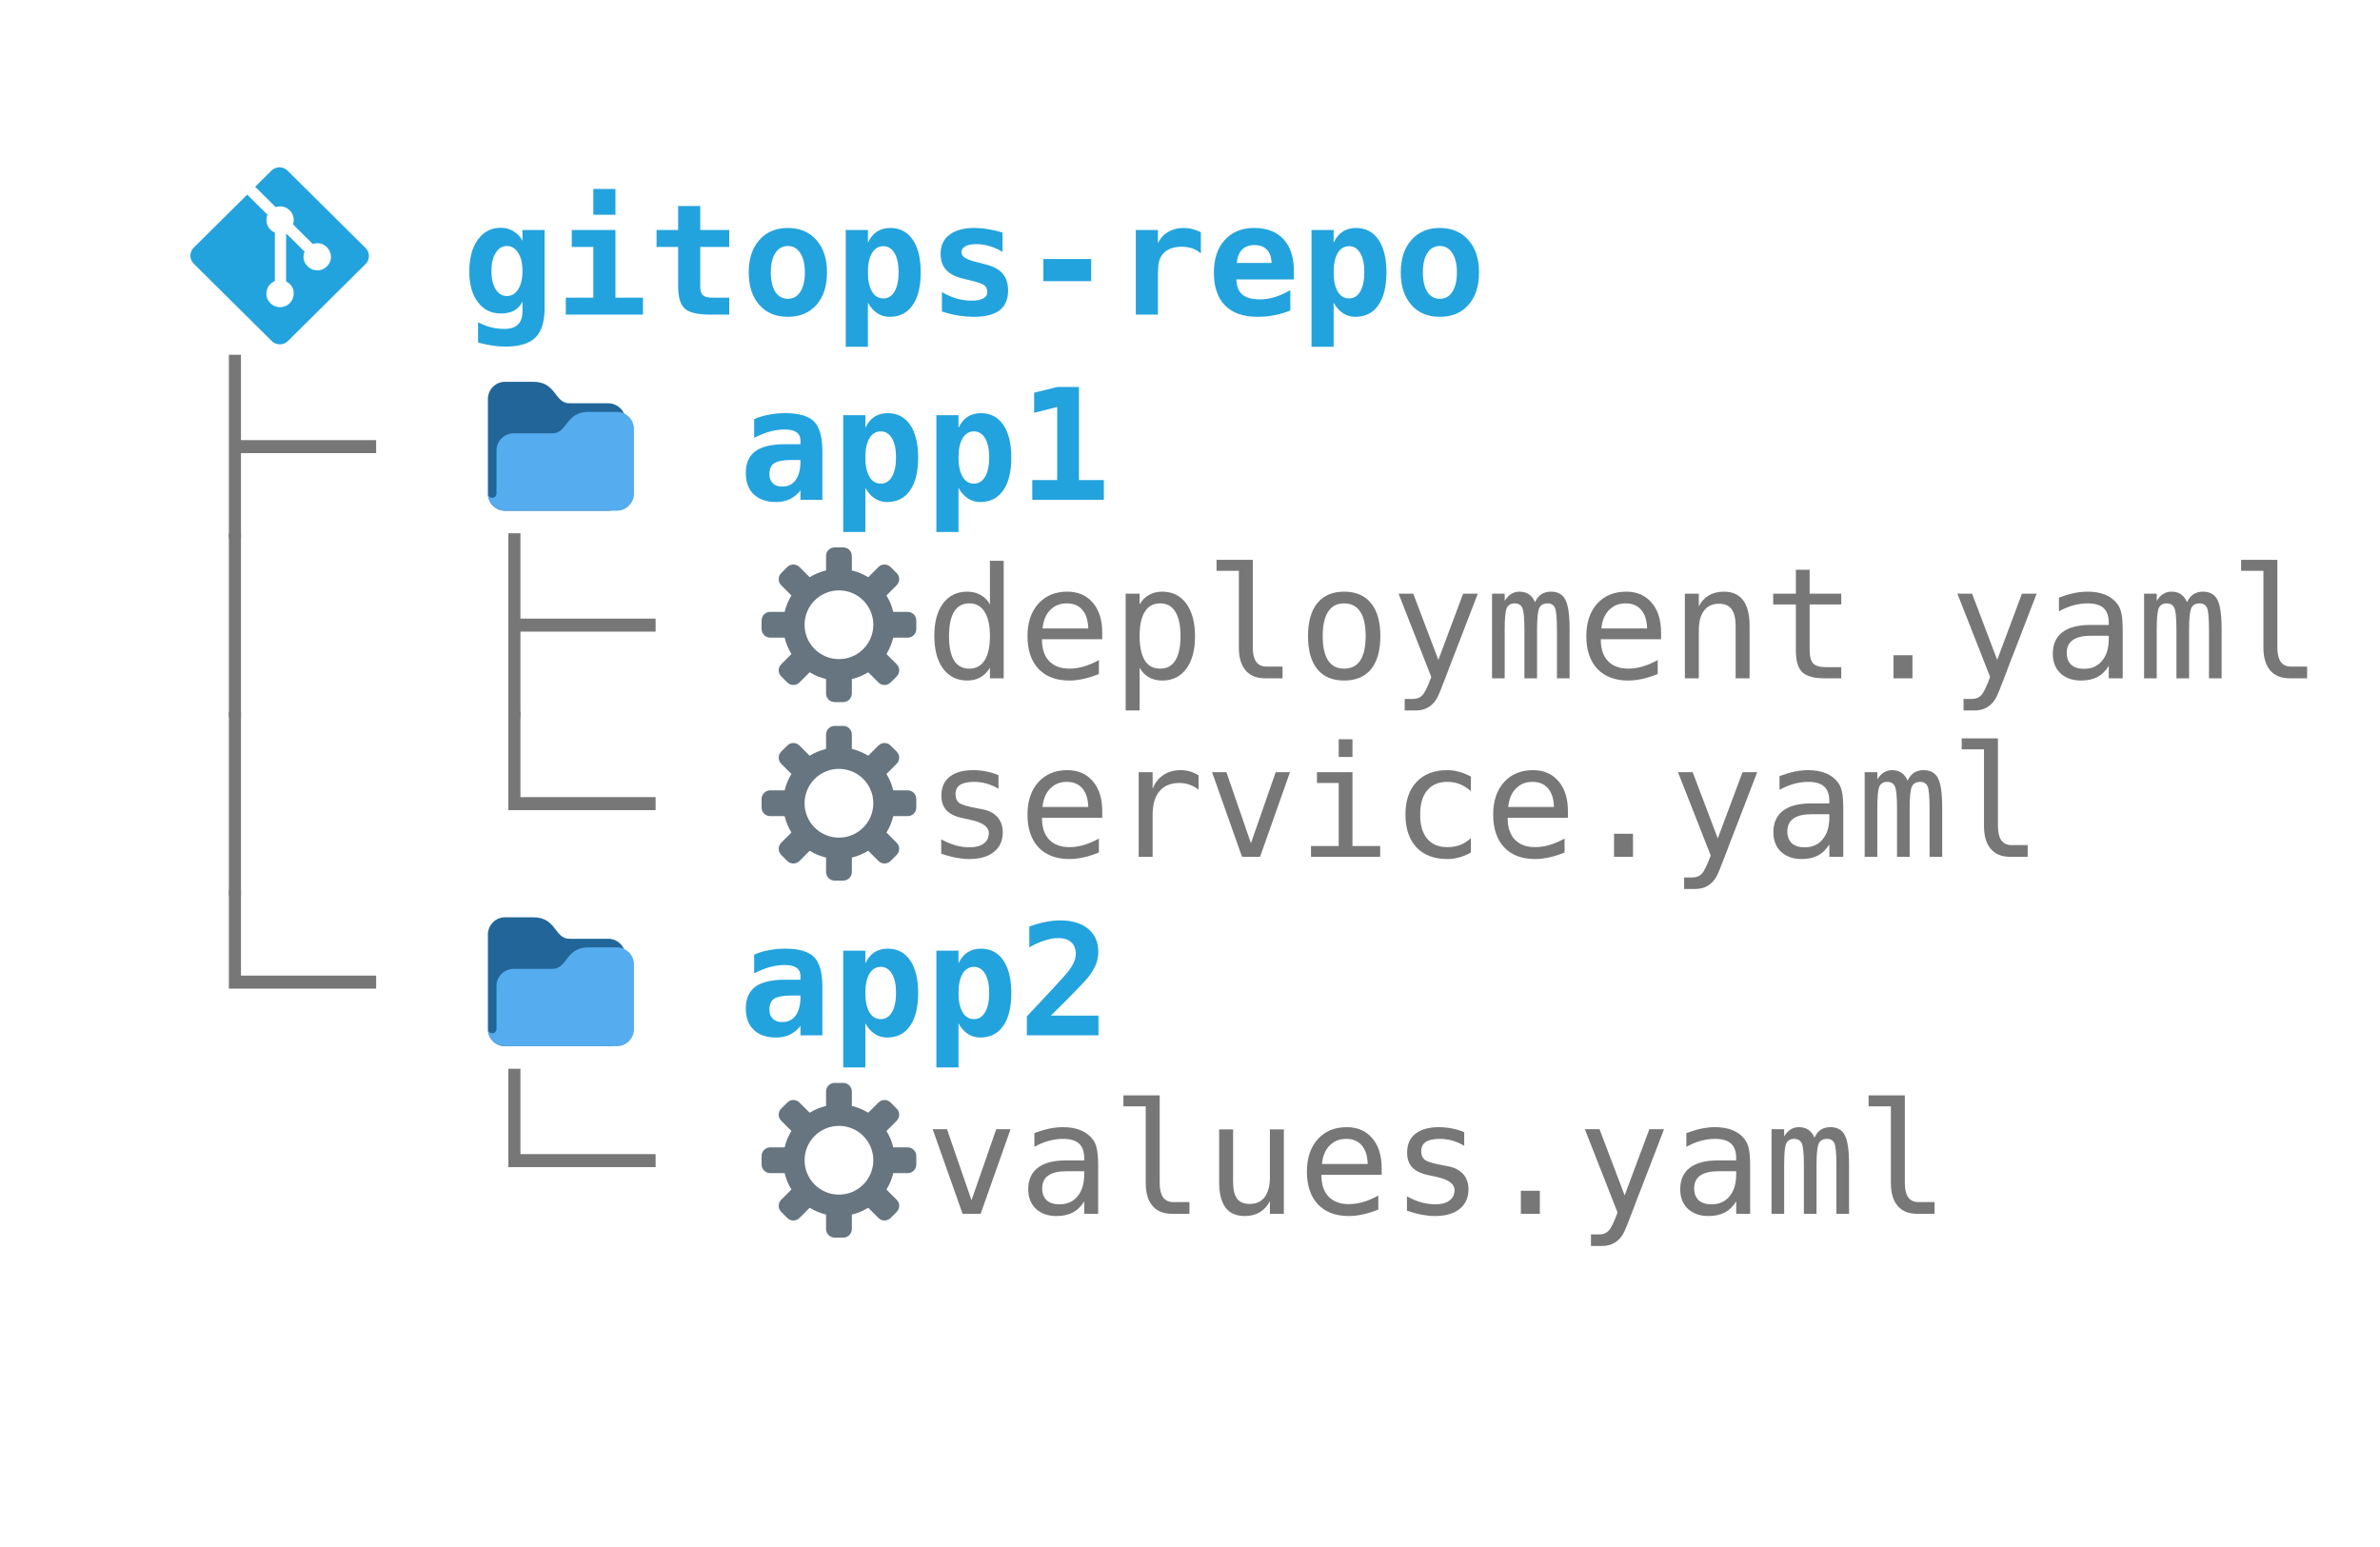
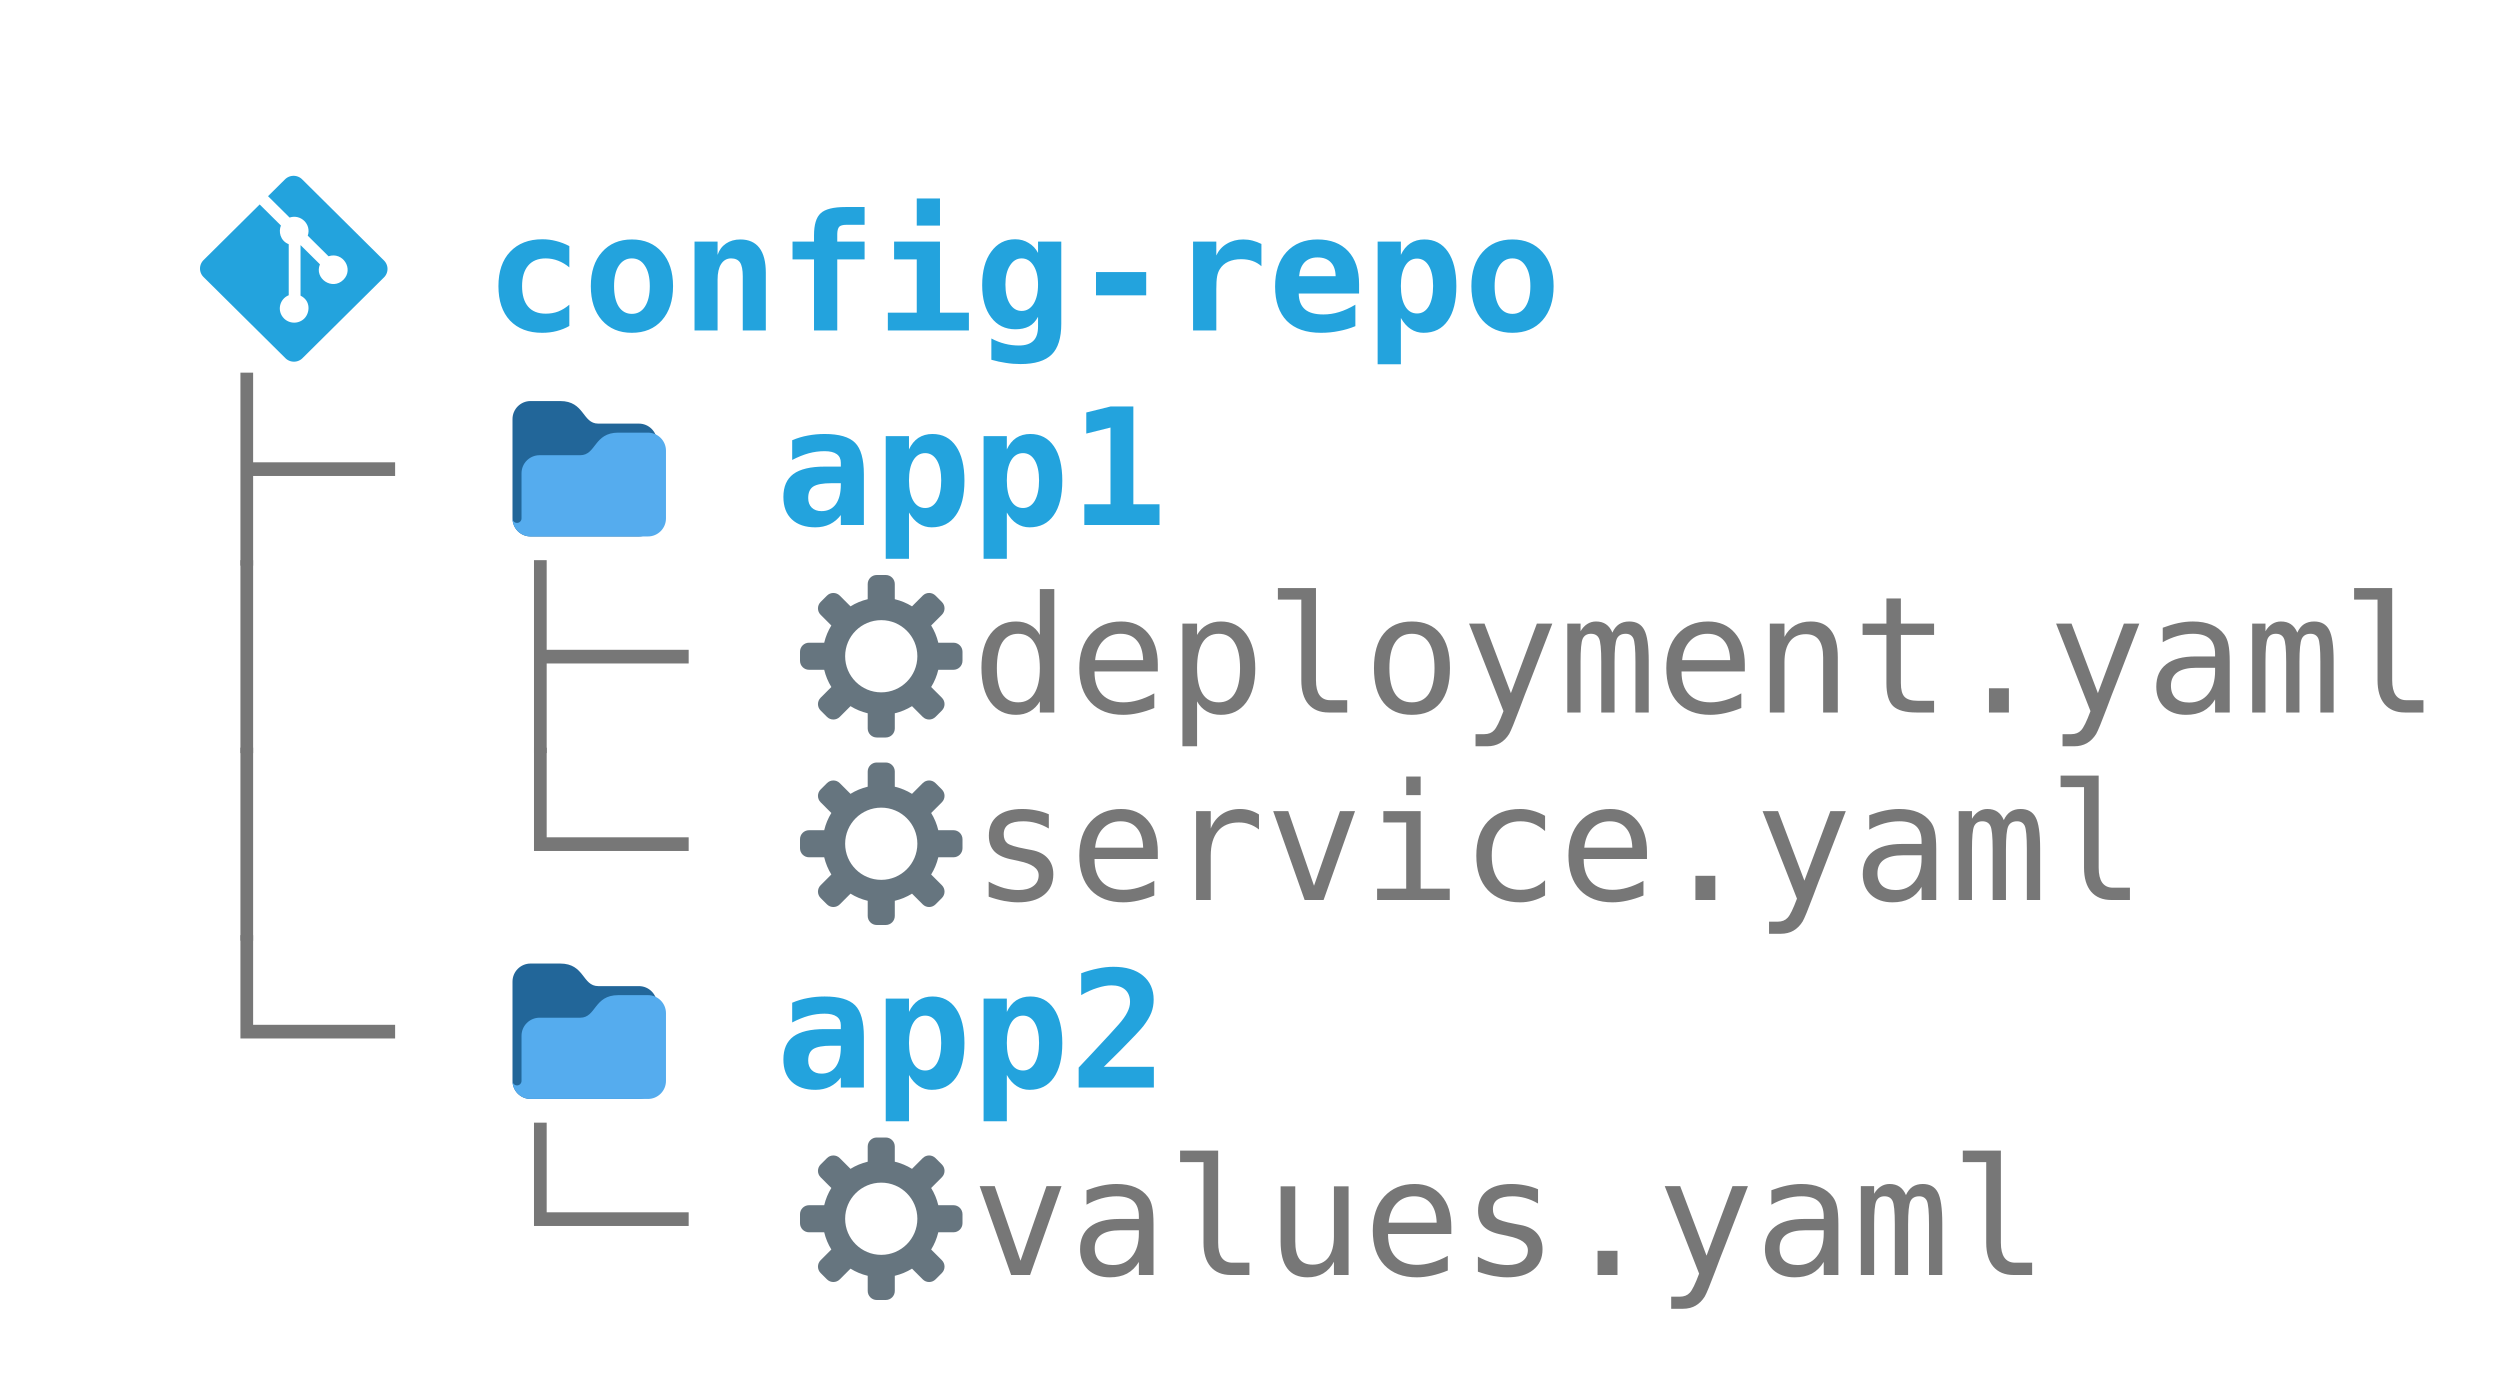
- <svg xmlns="http://www.w3.org/2000/svg" width="200" height="130">
+ <svg xmlns="http://www.w3.org/2000/svg" width="200" height="110">
  <defs>
    <g id="group_0">
      <text fill="#777" font-size="13" font-family="'DejaVu Sans Mono', -apple-system, BlinkMacSystemFont, 'Segoe UI', Roboto, Helvetica, Arial, sans-serif, 'Apple Color Emoji', 'Segoe UI Emoji', 'Segoe UI Symbol'" x="8" y="26.438">
				 
			</text>
      <path fill="#23A3DD" transform="matrix(0.0334821 0 0 0.0331903 16 13.0033)" d="M439.55 236.05L244 40.45Q243.499 39.949 242.974 39.474Q242.449 38.998 241.901 38.549Q241.353 38.1 240.784 37.678Q240.215 37.257 239.626 36.863Q239.037 36.47 238.43 36.106Q237.822 35.742 237.197 35.408Q236.572 35.075 235.932 34.772Q235.292 34.469 234.637 34.199Q233.983 33.928 233.316 33.689Q232.649 33.451 231.971 33.245Q231.293 33.04 230.606 32.868Q229.919 32.696 229.224 32.557Q228.529 32.419 227.829 32.316Q227.128 32.212 226.423 32.142Q225.718 32.073 225.011 32.038Q224.303 32.003 223.595 32.003Q222.887 32.003 222.179 32.038Q221.472 32.073 220.767 32.142Q220.062 32.212 219.361 32.316Q218.661 32.419 217.966 32.557Q217.271 32.696 216.584 32.868Q215.897 33.04 215.219 33.245Q214.541 33.451 213.874 33.689Q213.207 33.928 212.553 34.199Q211.898 34.469 211.258 34.772Q210.618 35.075 209.993 35.408Q209.368 35.742 208.761 36.106Q208.153 36.47 207.564 36.863Q206.975 37.257 206.406 37.678Q205.837 38.1 205.289 38.549Q204.741 38.998 204.216 39.474Q203.691 39.949 203.19 40.45L162.53 81.08L214.05 132.6C241.11 123.46 266.73 149.37 257.44 176.28L307.1 225.94C341.33 214.14 368.28 256.94 342.57 282.63C316.08 309.12 272.36 279.76 286.57 245.29L240.22 199L240.22 320.85C265.52 333.39 262.48 362.7 249.3 375.85Q248.704 376.446 248.079 377.012Q247.455 377.577 246.803 378.112Q246.152 378.646 245.475 379.148Q244.798 379.65 244.097 380.118Q243.396 380.586 242.673 381.019Q241.951 381.452 241.207 381.849Q240.464 382.246 239.702 382.606Q238.94 382.967 238.162 383.289Q237.383 383.611 236.59 383.895Q235.796 384.179 234.99 384.423Q234.183 384.668 233.366 384.873Q232.549 385.077 231.722 385.242Q230.896 385.406 230.062 385.53Q229.228 385.653 228.39 385.736Q227.551 385.818 226.709 385.86Q225.868 385.901 225.025 385.901Q224.182 385.901 223.341 385.86Q222.499 385.818 221.66 385.736Q220.822 385.653 219.988 385.53Q219.155 385.406 218.328 385.242Q217.502 385.077 216.684 384.873Q215.867 384.668 215.06 384.423Q214.254 384.179 213.46 383.895Q212.667 383.611 211.888 383.289Q211.11 382.967 210.348 382.606Q209.586 382.246 208.843 381.849Q208.1 381.452 207.377 381.019Q206.654 380.586 205.953 380.118Q205.252 379.65 204.575 379.148Q203.898 378.646 203.247 378.112Q202.595 377.577 201.971 377.012Q201.346 376.446 200.75 375.85C183.18 358.25 189.68 328.94 212 319.85L212 196.85C191.2 188.34 187.4 166.11 193.36 151.85L142.57 101L8.45 235.14Q7.949 235.641 7.473 236.166Q6.998 236.691 6.548 237.238Q6.099 237.786 5.677 238.355Q5.255 238.924 4.862 239.513Q4.468 240.102 4.104 240.71Q3.74 241.317 3.406 241.942Q3.072 242.567 2.769 243.207Q2.467 243.848 2.195 244.502Q1.924 245.157 1.686 245.824Q1.447 246.491 1.242 247.168Q1.036 247.846 0.864 248.534Q0.692 249.221 0.554 249.915Q0.415 250.61 0.311 251.311Q0.208 252.012 0.138 252.717Q0.069 253.422 0.034 254.129Q-0.001 254.837 -0.001 255.545Q-0.001 256.253 0.034 256.961Q0.069 257.668 0.138 258.373Q0.208 259.078 0.311 259.779Q0.415 260.48 0.554 261.175Q0.692 261.869 0.864 262.557Q1.036 263.244 1.242 263.922Q1.447 264.599 1.686 265.266Q1.924 265.933 2.195 266.588Q2.467 267.242 2.769 267.883Q3.072 268.523 3.406 269.148Q3.74 269.773 4.104 270.38Q4.468 270.988 4.862 271.577Q5.255 272.166 5.677 272.735Q6.099 273.304 6.548 273.852Q6.998 274.399 7.473 274.924Q7.949 275.449 8.45 275.95L204.06 471.55Q204.561 472.051 205.086 472.526Q205.611 473.001 206.158 473.45Q206.706 473.9 207.275 474.321Q207.844 474.743 208.432 475.136Q209.021 475.53 209.629 475.893Q210.236 476.257 210.861 476.591Q211.486 476.925 212.126 477.227Q212.766 477.53 213.42 477.801Q214.075 478.072 214.741 478.31Q215.408 478.549 216.086 478.754Q216.764 478.96 217.451 479.132Q218.138 479.304 218.832 479.442Q219.527 479.58 220.227 479.684Q220.928 479.788 221.632 479.857Q222.337 479.926 223.045 479.961Q223.752 479.996 224.46 479.996Q225.168 479.996 225.875 479.961Q226.583 479.926 227.288 479.857Q227.992 479.788 228.693 479.684Q229.393 479.58 230.088 479.442Q230.782 479.304 231.469 479.132Q232.156 478.96 232.834 478.754Q233.512 478.549 234.179 478.31Q234.845 478.072 235.5 477.801Q236.154 477.53 236.794 477.227Q237.434 476.925 238.059 476.591Q238.684 476.257 239.291 475.893Q239.899 475.53 240.487 475.136Q241.076 474.743 241.645 474.321Q242.214 473.9 242.762 473.45Q243.309 473.001 243.834 472.526Q244.359 472.051 244.86 471.55L439.55 276.86Q440.051 276.359 440.526 275.834Q441.002 275.309 441.451 274.762Q441.901 274.214 442.323 273.645Q442.745 273.076 443.138 272.487Q443.532 271.898 443.896 271.29Q444.26 270.683 444.594 270.058Q444.928 269.433 445.231 268.793Q445.534 268.152 445.805 267.498Q446.076 266.843 446.314 266.176Q446.553 265.509 446.758 264.832Q446.964 264.154 447.136 263.467Q447.308 262.779 447.446 262.085Q447.585 261.39 447.689 260.689Q447.792 259.988 447.862 259.283Q447.931 258.578 447.966 257.871Q448.001 257.163 448.001 256.455Q448.001 255.747 447.966 255.039Q447.931 254.332 447.862 253.627Q447.792 252.922 447.689 252.221Q447.585 251.52 447.446 250.825Q447.308 250.131 447.136 249.443Q446.964 248.756 446.758 248.078Q446.553 247.401 446.314 246.734Q446.076 246.067 445.805 245.412Q445.534 244.758 445.231 244.117Q444.928 243.477 444.594 242.852Q444.26 242.227 443.896 241.62Q443.532 241.012 443.138 240.423Q442.745 239.834 442.323 239.265Q441.901 238.696 441.451 238.148Q441.002 237.601 440.526 237.076Q440.051 236.551 439.55 236.05L439.55 236.05Z" />
      <text fill="#777" font-size="13" font-family="'DejaVu Sans Mono', -apple-system, BlinkMacSystemFont, 'Segoe UI', Roboto, Helvetica, Arial, sans-serif, 'Apple Color Emoji', 'Segoe UI Emoji', 'Segoe UI Symbol'" x="30.984" y="26.438">
				 
			</text>
      <text fill="#23A3DD" font-size="13" font-weight="600" font-family="'DejaVu Sans Mono', -apple-system, BlinkMacSystemFont, 'Segoe UI', Roboto, Helvetica, Arial, sans-serif, 'Apple Color Emoji', 'Segoe UI Emoji', 'Segoe UI Symbol'" x="38.812" y="26.438">
- 				gitops-repo
+ 				config-repo
			</text>
      <text fill="#777" font-size="13" font-family="'DejaVu Sans Mono', -apple-system, BlinkMacSystemFont, 'Segoe UI', Roboto, Helvetica, Arial, sans-serif, 'Apple Color Emoji', 'Segoe UI Emoji', 'Segoe UI Symbol'" x="8" y="42">
				 
			</text>
      <text fill="#777" font-size="13" font-family="'DejaVu Sans Mono', -apple-system, BlinkMacSystemFont, 'Segoe UI', Roboto, Helvetica, Arial, sans-serif, 'Apple Color Emoji', 'Segoe UI Emoji', 'Segoe UI Symbol'" x="15.828" y="42">
				├─ 
			</text>
      <clipPath id="cl_3">
        <rect x="41" y="31" width="13" height="13" />
      </clipPath>
      <clipPath id="cl_4" clip-path="url(#cl_3)">
        <rect x="41" y="31" width="13" height="13" />
      </clipPath>
      <g clip-path="url(#cl_4)">
        <path fill="#269" transform="matrix(0.361111 0 0 0.361111 41 31)" d="M0 29C0 31.209 1.791 33 4 33L28 33C30.209 33 32 31.209 32 29L32 12C32 9.791 30.209 8 28 8L19 8C15.438 8 16 3 10.562 3L4 3C1.791 3 0 4.791 0 7L0 29Z" />
      </g>
      <g clip-path="url(#cl_4)">
        <path fill="#55ACEE" transform="matrix(0.361111 0 0 0.361111 41 31)" d="M30 10L23.438 10C18 10 18.562 15 15 15L6 15C3.791 15 2 16.791 2 19L2 29C2 29.553 1.552 30 1 30C0.448 30 0 29.553 0 29C0 31.209 1.791 33 4 33L30 33C32.209 33 34 31.209 34 29L34 14C34 11.791 32.209 10 30 10Z" />
      </g>
      <text fill="#777" font-size="13" font-family="'DejaVu Sans Mono', -apple-system, BlinkMacSystemFont, 'Segoe UI', Roboto, Helvetica, Arial, sans-serif, 'Apple Color Emoji', 'Segoe UI Emoji', 'Segoe UI Symbol'" x="54.25" y="42">
				 
			</text>
      <text fill="#23A3DD" font-size="13" font-weight="600" font-family="'DejaVu Sans Mono', -apple-system, BlinkMacSystemFont, 'Segoe UI', Roboto, Helvetica, Arial, sans-serif, 'Apple Color Emoji', 'Segoe UI Emoji', 'Segoe UI Symbol'" x="62.078" y="42">
				app1
			</text>
      <text fill="#777" font-size="13" font-family="'DejaVu Sans Mono', -apple-system, BlinkMacSystemFont, 'Segoe UI', Roboto, Helvetica, Arial, sans-serif, 'Apple Color Emoji', 'Segoe UI Emoji', 'Segoe UI Symbol'" x="8" y="57">
				 
			</text>
      <text fill="#777" font-size="13" font-family="'DejaVu Sans Mono', -apple-system, BlinkMacSystemFont, 'Segoe UI', Roboto, Helvetica, Arial, sans-serif, 'Apple Color Emoji', 'Segoe UI Emoji', 'Segoe UI Symbol'" x="15.828" y="57">
				│  
			</text>
      <text fill="#777" font-size="13" font-family="'DejaVu Sans Mono', -apple-system, BlinkMacSystemFont, 'Segoe UI', Roboto, Helvetica, Arial, sans-serif, 'Apple Color Emoji', 'Segoe UI Emoji', 'Segoe UI Symbol'" x="39.312" y="57">
				├─ 
			</text>
      <clipPath id="cl_5">
        <rect x="64" y="46" width="13" height="13" />
      </clipPath>
      <clipPath id="cl_6" clip-path="url(#cl_5)">
        <rect x="64" y="46" width="13" height="13" />
      </clipPath>
      <g clip-path="url(#cl_6)">
        <path fill="#66757F" transform="matrix(0.361111 0 0 0.361111 64 46)" d="M34 15L30.638 15C30.314 13.631 29.774 12.349 29.056 11.186L31.435 8.807C32.216 8.026 32.216 6.759 31.435 5.978L30.021 4.564C29.24 3.783 27.974 3.783 27.193 4.564L24.814 6.943C23.65 6.225 22.369 5.686 21 5.362L21 2C21 0.896 20.104 0 19 0L17 0C15.896 0 15 0.896 15 2L15 5.362C13.631 5.686 12.349 6.226 11.186 6.944L8.808 4.565C8.027 3.784 6.76 3.784 5.98 4.565L4.565 5.979C3.784 6.76 3.784 8.027 4.564 8.808L6.943 11.187C6.225 12.35 5.686 13.632 5.362 15L2 15C0.896 15 0 15.896 0 17L0 19C0 20.104 0.896 21 2 21L5.362 21C5.686 22.368 6.226 23.65 6.944 24.813L4.565 27.192C3.785 27.972 3.785 29.24 4.566 30.021L5.98 31.435C6.76 32.215 8.027 32.215 8.808 31.435L11.187 29.056C12.35 29.775 13.632 30.314 15.001 30.638L15.001 34C15.001 35.104 15.897 36 17.001 36L19.001 36C20.105 36 21.001 35.104 21.001 34L21.001 30.638C22.369 30.314 23.651 29.774 24.814 29.056L27.193 31.435C27.974 32.216 29.24 32.216 30.021 31.435L31.435 30.021C32.216 29.24 32.216 27.973 31.435 27.192L29.056 24.813C29.775 23.65 30.314 22.368 30.638 20.999L34 20.999C35.104 20.999 36 20.103 36 18.999L36 16.999C36 15.896 35.104 15 34 15ZM18 26C13.582 26 10 22.418 10 18C10 13.582 13.582 10 18 10C22.418 10 26 13.582 26 18C26 22.418 22.418 26 18 26Z" />
      </g>
      <text fill="#777" font-size="13" font-family="'DejaVu Sans Mono', -apple-system, BlinkMacSystemFont, 'Segoe UI', Roboto, Helvetica, Arial, sans-serif, 'Apple Color Emoji', 'Segoe UI Emoji', 'Segoe UI Symbol'" x="77.734" y="57">
				 deployment.yaml
			</text>
      <text fill="#777" font-size="13" font-family="'DejaVu Sans Mono', -apple-system, BlinkMacSystemFont, 'Segoe UI', Roboto, Helvetica, Arial, sans-serif, 'Apple Color Emoji', 'Segoe UI Emoji', 'Segoe UI Symbol'" x="8" y="72">
				 
			</text>
      <text fill="#777" font-size="13" font-family="'DejaVu Sans Mono', -apple-system, BlinkMacSystemFont, 'Segoe UI', Roboto, Helvetica, Arial, sans-serif, 'Apple Color Emoji', 'Segoe UI Emoji', 'Segoe UI Symbol'" x="15.828" y="72">
				│  
			</text>
      <text fill="#777" font-size="13" font-family="'DejaVu Sans Mono', -apple-system, BlinkMacSystemFont, 'Segoe UI', Roboto, Helvetica, Arial, sans-serif, 'Apple Color Emoji', 'Segoe UI Emoji', 'Segoe UI Symbol'" x="39.312" y="72">
				└─ 
			</text>
      <clipPath id="cl_7">
        <rect x="64" y="61" width="13" height="13" />
      </clipPath>
      <clipPath id="cl_8" clip-path="url(#cl_7)">
        <rect x="64" y="61" width="13" height="13" />
      </clipPath>
      <g clip-path="url(#cl_8)">
        <path fill="#66757F" transform="matrix(0.361111 0 0 0.361111 64 61)" d="M34 15L30.638 15C30.314 13.631 29.774 12.349 29.056 11.186L31.435 8.807C32.216 8.026 32.216 6.759 31.435 5.978L30.021 4.564C29.24 3.783 27.974 3.783 27.193 4.564L24.814 6.943C23.65 6.225 22.369 5.686 21 5.362L21 2C21 0.896 20.104 0 19 0L17 0C15.896 0 15 0.896 15 2L15 5.362C13.631 5.686 12.349 6.226 11.186 6.944L8.808 4.565C8.027 3.784 6.76 3.784 5.98 4.565L4.565 5.979C3.784 6.76 3.784 8.027 4.564 8.808L6.943 11.187C6.225 12.35 5.686 13.632 5.362 15L2 15C0.896 15 0 15.896 0 17L0 19C0 20.104 0.896 21 2 21L5.362 21C5.686 22.368 6.226 23.65 6.944 24.813L4.565 27.192C3.785 27.972 3.785 29.24 4.566 30.021L5.98 31.435C6.76 32.215 8.027 32.215 8.808 31.435L11.187 29.056C12.35 29.775 13.632 30.314 15.001 30.638L15.001 34C15.001 35.104 15.897 36 17.001 36L19.001 36C20.105 36 21.001 35.104 21.001 34L21.001 30.638C22.369 30.314 23.651 29.774 24.814 29.056L27.193 31.435C27.974 32.216 29.24 32.216 30.021 31.435L31.435 30.021C32.216 29.24 32.216 27.973 31.435 27.192L29.056 24.813C29.775 23.65 30.314 22.368 30.638 20.999L34 20.999C35.104 20.999 36 20.103 36 18.999L36 16.999C36 15.896 35.104 15 34 15ZM18 26C13.582 26 10 22.418 10 18C10 13.582 13.582 10 18 10C22.418 10 26 13.582 26 18C26 22.418 22.418 26 18 26Z" />
      </g>
      <text fill="#777" font-size="13" font-family="'DejaVu Sans Mono', -apple-system, BlinkMacSystemFont, 'Segoe UI', Roboto, Helvetica, Arial, sans-serif, 'Apple Color Emoji', 'Segoe UI Emoji', 'Segoe UI Symbol'" x="77.734" y="72">
				 service.yaml
			</text>
      <text fill="#777" font-size="13" font-family="'DejaVu Sans Mono', -apple-system, BlinkMacSystemFont, 'Segoe UI', Roboto, Helvetica, Arial, sans-serif, 'Apple Color Emoji', 'Segoe UI Emoji', 'Segoe UI Symbol'" x="8" y="87">
				 
			</text>
      <text fill="#777" font-size="13" font-family="'DejaVu Sans Mono', -apple-system, BlinkMacSystemFont, 'Segoe UI', Roboto, Helvetica, Arial, sans-serif, 'Apple Color Emoji', 'Segoe UI Emoji', 'Segoe UI Symbol'" x="15.828" y="87">
				└─ 
			</text>
      <clipPath id="cl_9">
        <rect x="41" y="76" width="13" height="13" />
      </clipPath>
      <clipPath id="cl_a" clip-path="url(#cl_9)">
        <rect x="41" y="76" width="13" height="13" />
      </clipPath>
      <g clip-path="url(#cl_a)">
        <path fill="#269" transform="matrix(0.361111 0 0 0.361111 41 76)" d="M0 29C0 31.209 1.791 33 4 33L28 33C30.209 33 32 31.209 32 29L32 12C32 9.791 30.209 8 28 8L19 8C15.438 8 16 3 10.562 3L4 3C1.791 3 0 4.791 0 7L0 29Z" />
      </g>
      <g clip-path="url(#cl_a)">
        <path fill="#55ACEE" transform="matrix(0.361111 0 0 0.361111 41 76)" d="M30 10L23.438 10C18 10 18.562 15 15 15L6 15C3.791 15 2 16.791 2 19L2 29C2 29.553 1.552 30 1 30C0.448 30 0 29.553 0 29C0 31.209 1.791 33 4 33L30 33C32.209 33 34 31.209 34 29L34 14C34 11.791 32.209 10 30 10Z" />
      </g>
      <text fill="#777" font-size="13" font-family="'DejaVu Sans Mono', -apple-system, BlinkMacSystemFont, 'Segoe UI', Roboto, Helvetica, Arial, sans-serif, 'Apple Color Emoji', 'Segoe UI Emoji', 'Segoe UI Symbol'" x="54.25" y="87">
				 
			</text>
      <text fill="#23A3DD" font-size="13" font-weight="600" font-family="'DejaVu Sans Mono', -apple-system, BlinkMacSystemFont, 'Segoe UI', Roboto, Helvetica, Arial, sans-serif, 'Apple Color Emoji', 'Segoe UI Emoji', 'Segoe UI Symbol'" x="62.078" y="87">
				app2
			</text>
      <text fill="#777" font-size="13" font-family="'DejaVu Sans Mono', -apple-system, BlinkMacSystemFont, 'Segoe UI', Roboto, Helvetica, Arial, sans-serif, 'Apple Color Emoji', 'Segoe UI Emoji', 'Segoe UI Symbol'" x="8" y="102">
				    
			</text>
      <text fill="#777" font-size="13" font-family="'DejaVu Sans Mono', -apple-system, BlinkMacSystemFont, 'Segoe UI', Roboto, Helvetica, Arial, sans-serif, 'Apple Color Emoji', 'Segoe UI Emoji', 'Segoe UI Symbol'" x="39.312" y="102">
				└─ 
			</text>
      <clipPath id="cl_b">
        <rect x="64" y="91" width="13" height="13" />
      </clipPath>
      <clipPath id="cl_c" clip-path="url(#cl_b)">
        <rect x="64" y="91" width="13" height="13" />
      </clipPath>
      <g clip-path="url(#cl_c)">
        <path fill="#66757F" transform="matrix(0.361111 0 0 0.361111 64 91)" d="M34 15L30.638 15C30.314 13.631 29.774 12.349 29.056 11.186L31.435 8.807C32.216 8.026 32.216 6.759 31.435 5.978L30.021 4.564C29.24 3.783 27.974 3.783 27.193 4.564L24.814 6.943C23.65 6.225 22.369 5.686 21 5.362L21 2C21 0.896 20.104 0 19 0L17 0C15.896 0 15 0.896 15 2L15 5.362C13.631 5.686 12.349 6.226 11.186 6.944L8.808 4.565C8.027 3.784 6.76 3.784 5.98 4.565L4.565 5.979C3.784 6.76 3.784 8.027 4.564 8.808L6.943 11.187C6.225 12.35 5.686 13.632 5.362 15L2 15C0.896 15 0 15.896 0 17L0 19C0 20.104 0.896 21 2 21L5.362 21C5.686 22.368 6.226 23.65 6.944 24.813L4.565 27.192C3.785 27.972 3.785 29.24 4.566 30.021L5.98 31.435C6.76 32.215 8.027 32.215 8.808 31.435L11.187 29.056C12.35 29.775 13.632 30.314 15.001 30.638L15.001 34C15.001 35.104 15.897 36 17.001 36L19.001 36C20.105 36 21.001 35.104 21.001 34L21.001 30.638C22.369 30.314 23.651 29.774 24.814 29.056L27.193 31.435C27.974 32.216 29.24 32.216 30.021 31.435L31.435 30.021C32.216 29.24 32.216 27.973 31.435 27.192L29.056 24.813C29.775 23.65 30.314 22.368 30.638 20.999L34 20.999C35.104 20.999 36 20.103 36 18.999L36 16.999C36 15.896 35.104 15 34 15ZM18 26C13.582 26 10 22.418 10 18C10 13.582 13.582 10 18 10C22.418 10 26 13.582 26 18C26 22.418 22.418 26 18 26Z" />
      </g>
      <text fill="#777" font-size="13" font-family="'DejaVu Sans Mono', -apple-system, BlinkMacSystemFont, 'Segoe UI', Roboto, Helvetica, Arial, sans-serif, 'Apple Color Emoji', 'Segoe UI Emoji', 'Segoe UI Symbol'" x="77.734" y="102">
				 values.yaml
			</text>
    </g>
  </defs>
  <use href="#group_0" />
</svg>
